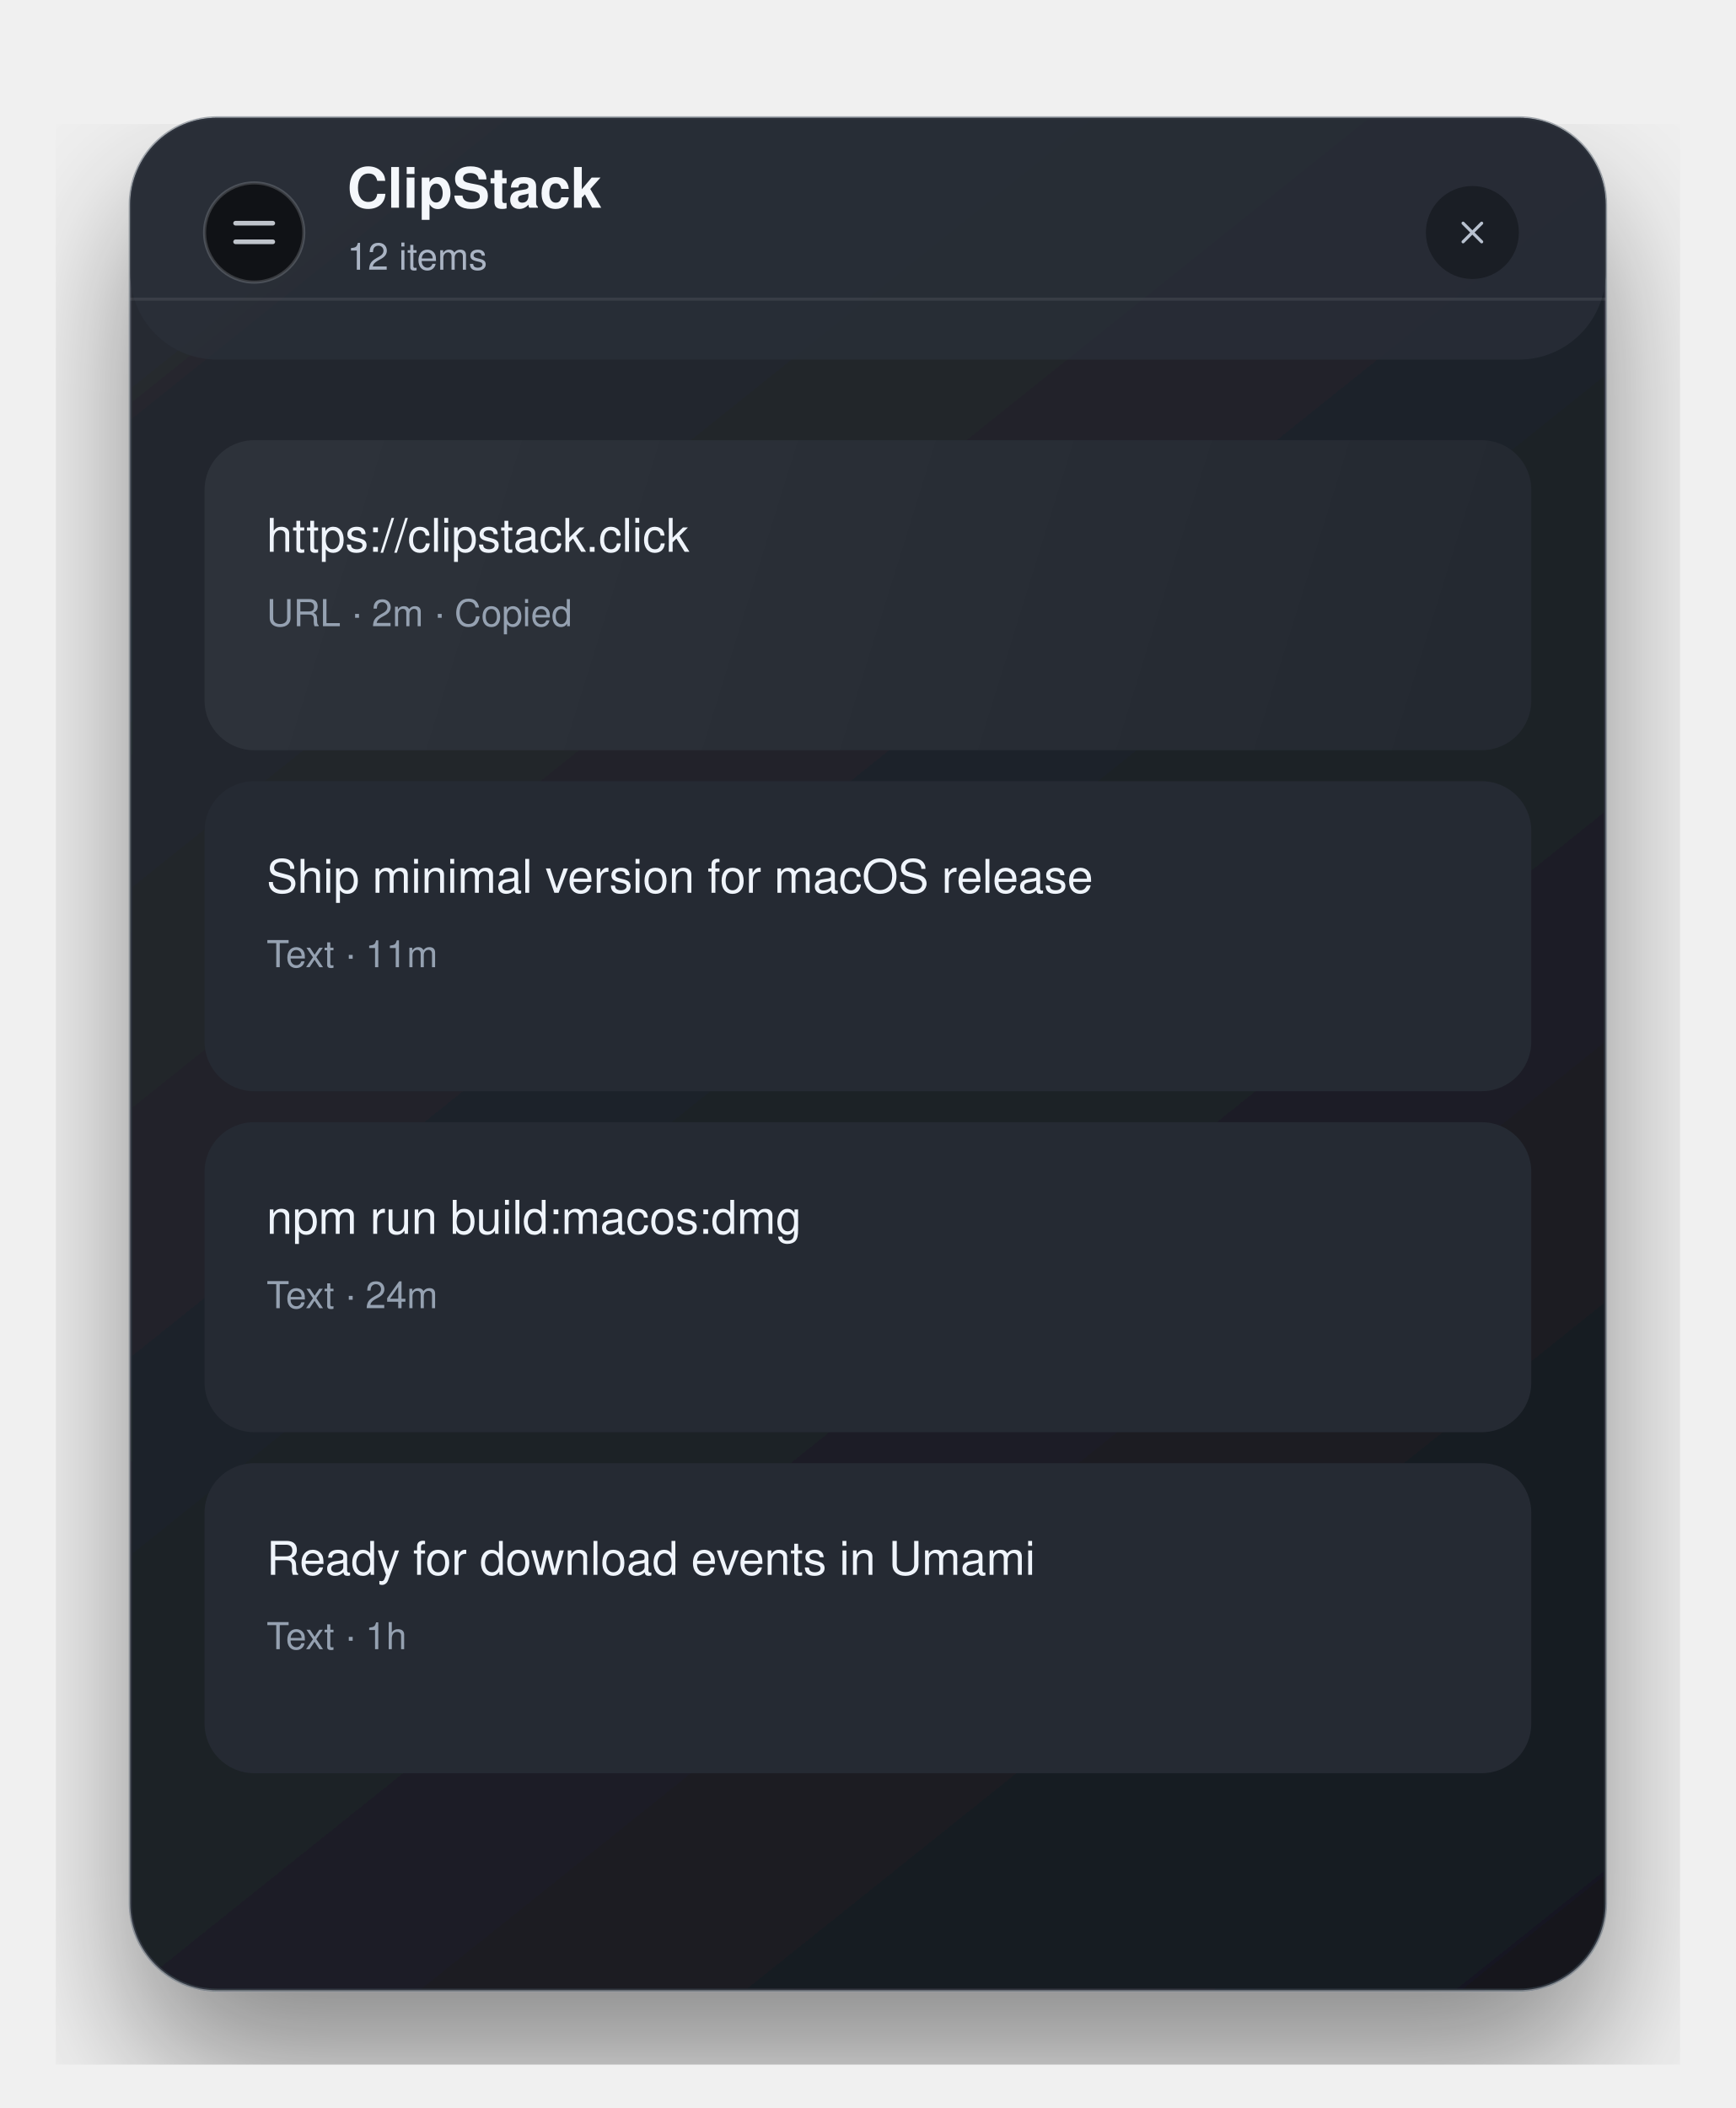
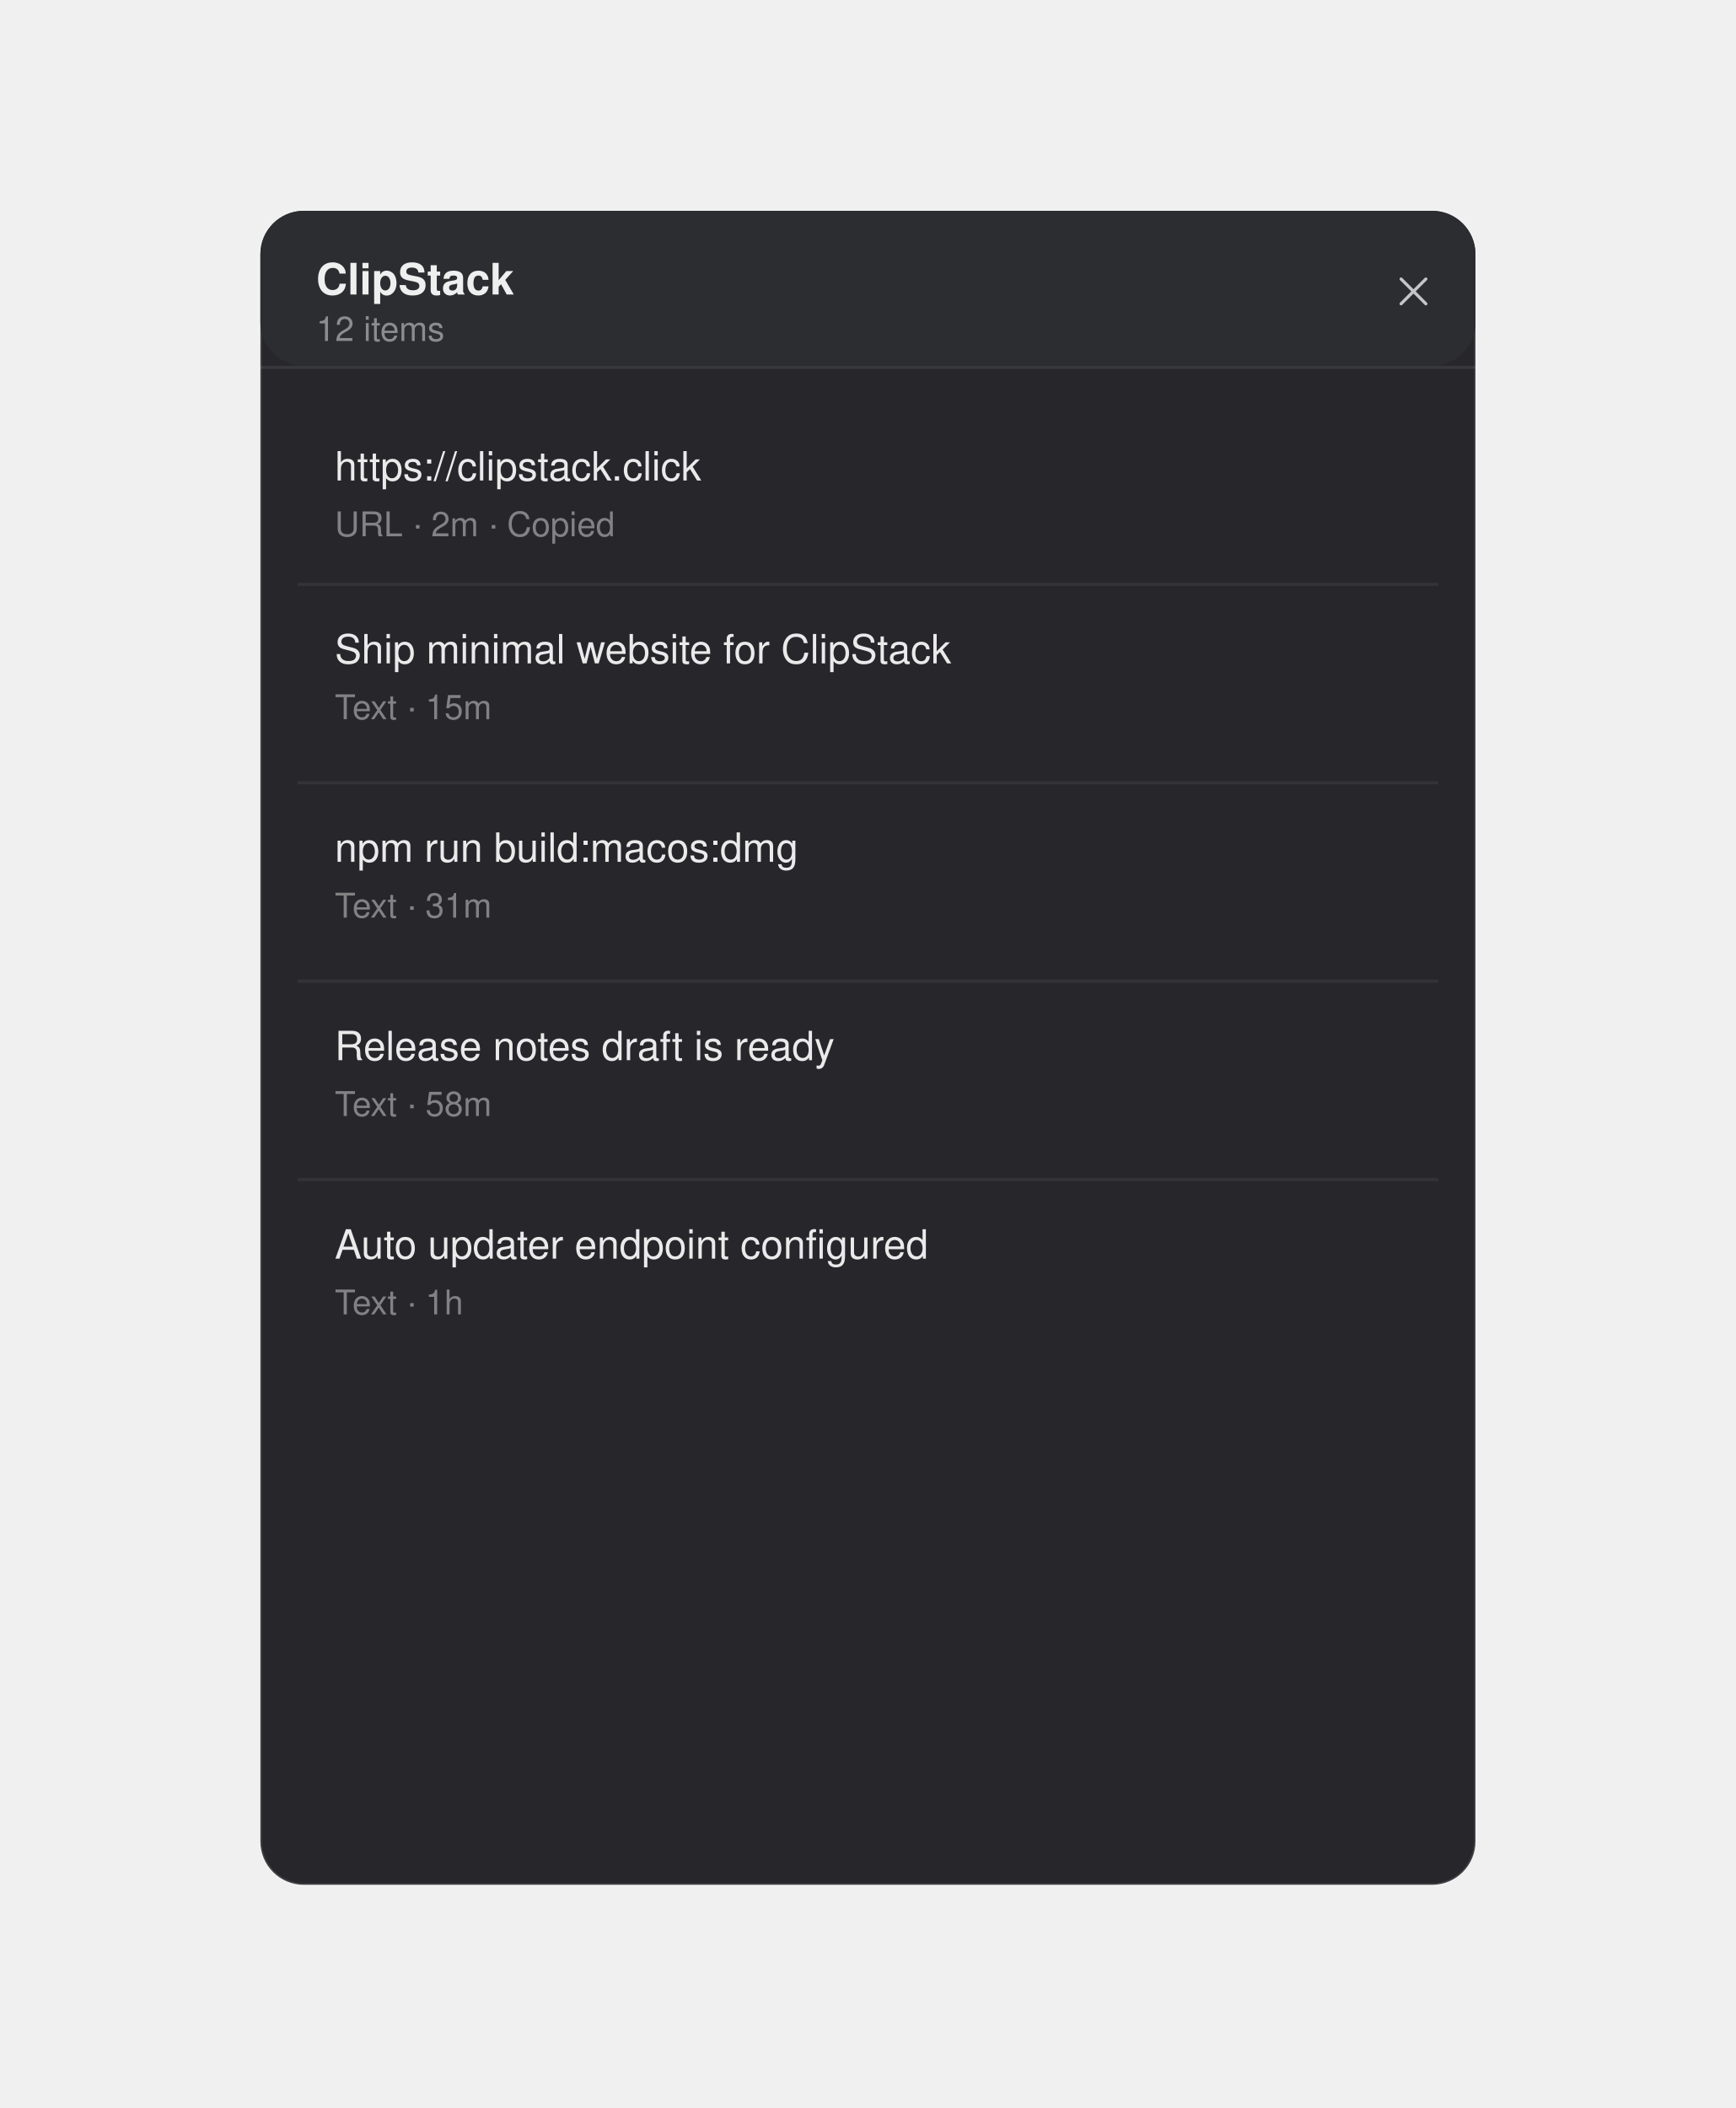
- <svg xmlns="http://www.w3.org/2000/svg" width="560" height="680" viewBox="0 0 560 680" fill="none" role="img" aria-label="ClipStack preview">
-   <defs>
-     <linearGradient id="bg" x1="48" y1="40" x2="520" y2="630" gradientUnits="userSpaceOnUse">
-       <stop stop-color="#262A31" />
-       <stop offset="1" stop-color="#16191F" />
-     </linearGradient>
-     <linearGradient id="item" x1="88" y1="186" x2="494" y2="312" gradientUnits="userSpaceOnUse">
-       <stop stop-color="#2D323A" />
-       <stop offset="1" stop-color="#232830" />
-     </linearGradient>
-     <filter id="shadow" x="18" y="14" width="524" height="652" filterUnits="userSpaceOnUse" color-interpolation-filters="sRGB">
-       <feDropShadow dx="0" dy="26" stdDeviation="24" flood-color="#000" flood-opacity="0.42" />
-     </filter>
-   </defs>
-   <g filter="url(#shadow)">
-     <rect x="42" y="38" width="476" height="604" rx="28" fill="url(#bg)" stroke="#4C5563" stroke-opacity="0.46" />
+ <svg xmlns="http://www.w3.org/2000/svg" width="560" height="680" viewBox="0 0 560 680" fill="none" role="img" aria-label="ClipStack app panel preview">
+   <rect width="560" height="680" fill="transparent" />
+   <g>
+     <rect x="84" y="68" width="392" height="540" rx="14" fill="#27272B" stroke="rgba(255,255,255,0.12)" />
+     <rect x="84" y="68" width="392" height="50" rx="14" fill="#2C2D31" />
+     <line x1="84" y1="118.5" x2="476" y2="118.5" stroke="rgba(255,255,255,0.08)" />
+     <text x="102" y="95" fill="rgba(255,255,255,0.92)" font-size="14" font-family="SF Pro Text, -apple-system, BlinkMacSystemFont, Helvetica, Arial, sans-serif" font-weight="600">ClipStack</text>
+     <text x="102" y="110" fill="rgba(255,255,255,0.45)" font-size="11" font-family="SF Pro Text, -apple-system, BlinkMacSystemFont, Helvetica, Arial, sans-serif">12 items</text>
+     <circle cx="456" cy="94" r="10" fill="transparent" />
+     <path d="M452 90L460 98M460 90L452 98" stroke="rgba(255,255,255,0.72)" stroke-linecap="round" />
+     <rect x="96" y="132" width="368" height="56" rx="8" fill="transparent" />
+     <text x="108" y="155" fill="rgba(255,255,255,0.9)" font-size="13" font-family="SF Pro Text, -apple-system, BlinkMacSystemFont, Helvetica, Arial, sans-serif">https://clipstack.click</text>
+     <text x="108" y="173" fill="rgba(255,255,255,0.42)" font-size="11" font-family="SF Pro Text, -apple-system, BlinkMacSystemFont, Helvetica, Arial, sans-serif">URL · 2m · Copied</text>
+     <line x1="96" y1="188.5" x2="464" y2="188.5" stroke="rgba(255,255,255,0.06)" />
+     <rect x="96" y="190" width="368" height="62" rx="8" fill="transparent" />
+     <text x="108" y="214" fill="rgba(255,255,255,0.9)" font-size="13" font-family="SF Pro Text, -apple-system, BlinkMacSystemFont, Helvetica, Arial, sans-serif">Ship minimal website for ClipStack</text>
+     <text x="108" y="232" fill="rgba(255,255,255,0.42)" font-size="11" font-family="SF Pro Text, -apple-system, BlinkMacSystemFont, Helvetica, Arial, sans-serif">Text · 15m</text>
+     <line x1="96" y1="252.5" x2="464" y2="252.5" stroke="rgba(255,255,255,0.06)" />
+     <rect x="96" y="254" width="368" height="62" rx="8" fill="transparent" />
+     <text x="108" y="278" fill="rgba(255,255,255,0.9)" font-size="13" font-family="SF Pro Text, -apple-system, BlinkMacSystemFont, Helvetica, Arial, sans-serif">npm run build:macos:dmg</text>
+     <text x="108" y="296" fill="rgba(255,255,255,0.42)" font-size="11" font-family="SF Pro Text, -apple-system, BlinkMacSystemFont, Helvetica, Arial, sans-serif">Text · 31m</text>
+     <line x1="96" y1="316.5" x2="464" y2="316.5" stroke="rgba(255,255,255,0.06)" />
+     <rect x="96" y="318" width="368" height="62" rx="8" fill="transparent" />
+     <text x="108" y="342" fill="rgba(255,255,255,0.9)" font-size="13" font-family="SF Pro Text, -apple-system, BlinkMacSystemFont, Helvetica, Arial, sans-serif">Release notes draft is ready</text>
+     <text x="108" y="360" fill="rgba(255,255,255,0.42)" font-size="11" font-family="SF Pro Text, -apple-system, BlinkMacSystemFont, Helvetica, Arial, sans-serif">Text · 58m</text>
+     <line x1="96" y1="380.5" x2="464" y2="380.5" stroke="rgba(255,255,255,0.06)" />
+     <rect x="96" y="382" width="368" height="62" rx="8" fill="transparent" />
+     <text x="108" y="406" fill="rgba(255,255,255,0.9)" font-size="13" font-family="SF Pro Text, -apple-system, BlinkMacSystemFont, Helvetica, Arial, sans-serif">Auto updater endpoint configured</text>
+     <text x="108" y="424" fill="rgba(255,255,255,0.42)" font-size="11" font-family="SF Pro Text, -apple-system, BlinkMacSystemFont, Helvetica, Arial, sans-serif">Text · 1h</text>
  </g>
-   <rect x="42" y="38" width="476" height="78" rx="28" fill="#2A3039" fill-opacity="0.72" />
-   <rect x="42" y="96" width="476" height="1" fill="#FFFFFF" fill-opacity="0.08" />
-   <circle cx="82" cy="75" r="16" fill="#101216" stroke="#D7DCE3" stroke-opacity="0.2" />
-   <path d="M76 72h12M76 78h12" stroke="#D7DCE3" stroke-opacity="0.88" stroke-width="1.5" stroke-linecap="round" />
-   <text x="112" y="67" fill="#F4F7FB" font-size="18" font-family="SF Pro Text, -apple-system, BlinkMacSystemFont, Helvetica, Arial, sans-serif" font-weight="600">ClipStack</text>
-   <text x="112" y="87" fill="#AAB4C4" font-size="12" font-family="SF Pro Text, -apple-system, BlinkMacSystemFont, Helvetica, Arial, sans-serif">12 items</text>
-   <rect x="460" y="60" width="30" height="30" rx="15" fill="#1A1E25" />
-   <path d="M472 72l6 6M478 72l-6 6" stroke="#B8C1CF" stroke-linecap="round" />
-   <rect x="66" y="142" width="428" height="100" rx="16" fill="url(#item)" />
-   <text x="86" y="178" fill="#EFF4FB" font-size="15" font-family="SF Pro Text, -apple-system, BlinkMacSystemFont, Helvetica, Arial, sans-serif">https://clipstack.click</text>
-   <text x="86" y="202" fill="#95A1B1" font-size="12" font-family="SF Pro Text, -apple-system, BlinkMacSystemFont, Helvetica, Arial, sans-serif">URL · 2m · Copied</text>
-   <rect x="66" y="252" width="428" height="100" rx="16" fill="#252A33" />
-   <text x="86" y="288" fill="#EFF4FB" font-size="15" font-family="SF Pro Text, -apple-system, BlinkMacSystemFont, Helvetica, Arial, sans-serif">Ship minimal version for macOS release</text>
-   <text x="86" y="312" fill="#95A1B1" font-size="12" font-family="SF Pro Text, -apple-system, BlinkMacSystemFont, Helvetica, Arial, sans-serif">Text · 11m</text>
-   <rect x="66" y="362" width="428" height="100" rx="16" fill="#252A33" />
-   <text x="86" y="398" fill="#EFF4FB" font-size="15" font-family="SF Pro Text, -apple-system, BlinkMacSystemFont, Helvetica, Arial, sans-serif">npm run build:macos:dmg</text>
-   <text x="86" y="422" fill="#95A1B1" font-size="12" font-family="SF Pro Text, -apple-system, BlinkMacSystemFont, Helvetica, Arial, sans-serif">Text · 24m</text>
-   <rect x="66" y="472" width="428" height="100" rx="16" fill="#252A33" />
-   <text x="86" y="508" fill="#EFF4FB" font-size="15" font-family="SF Pro Text, -apple-system, BlinkMacSystemFont, Helvetica, Arial, sans-serif">Ready for download events in Umami</text>
-   <text x="86" y="532" fill="#95A1B1" font-size="12" font-family="SF Pro Text, -apple-system, BlinkMacSystemFont, Helvetica, Arial, sans-serif">Text · 1h</text>
</svg>
